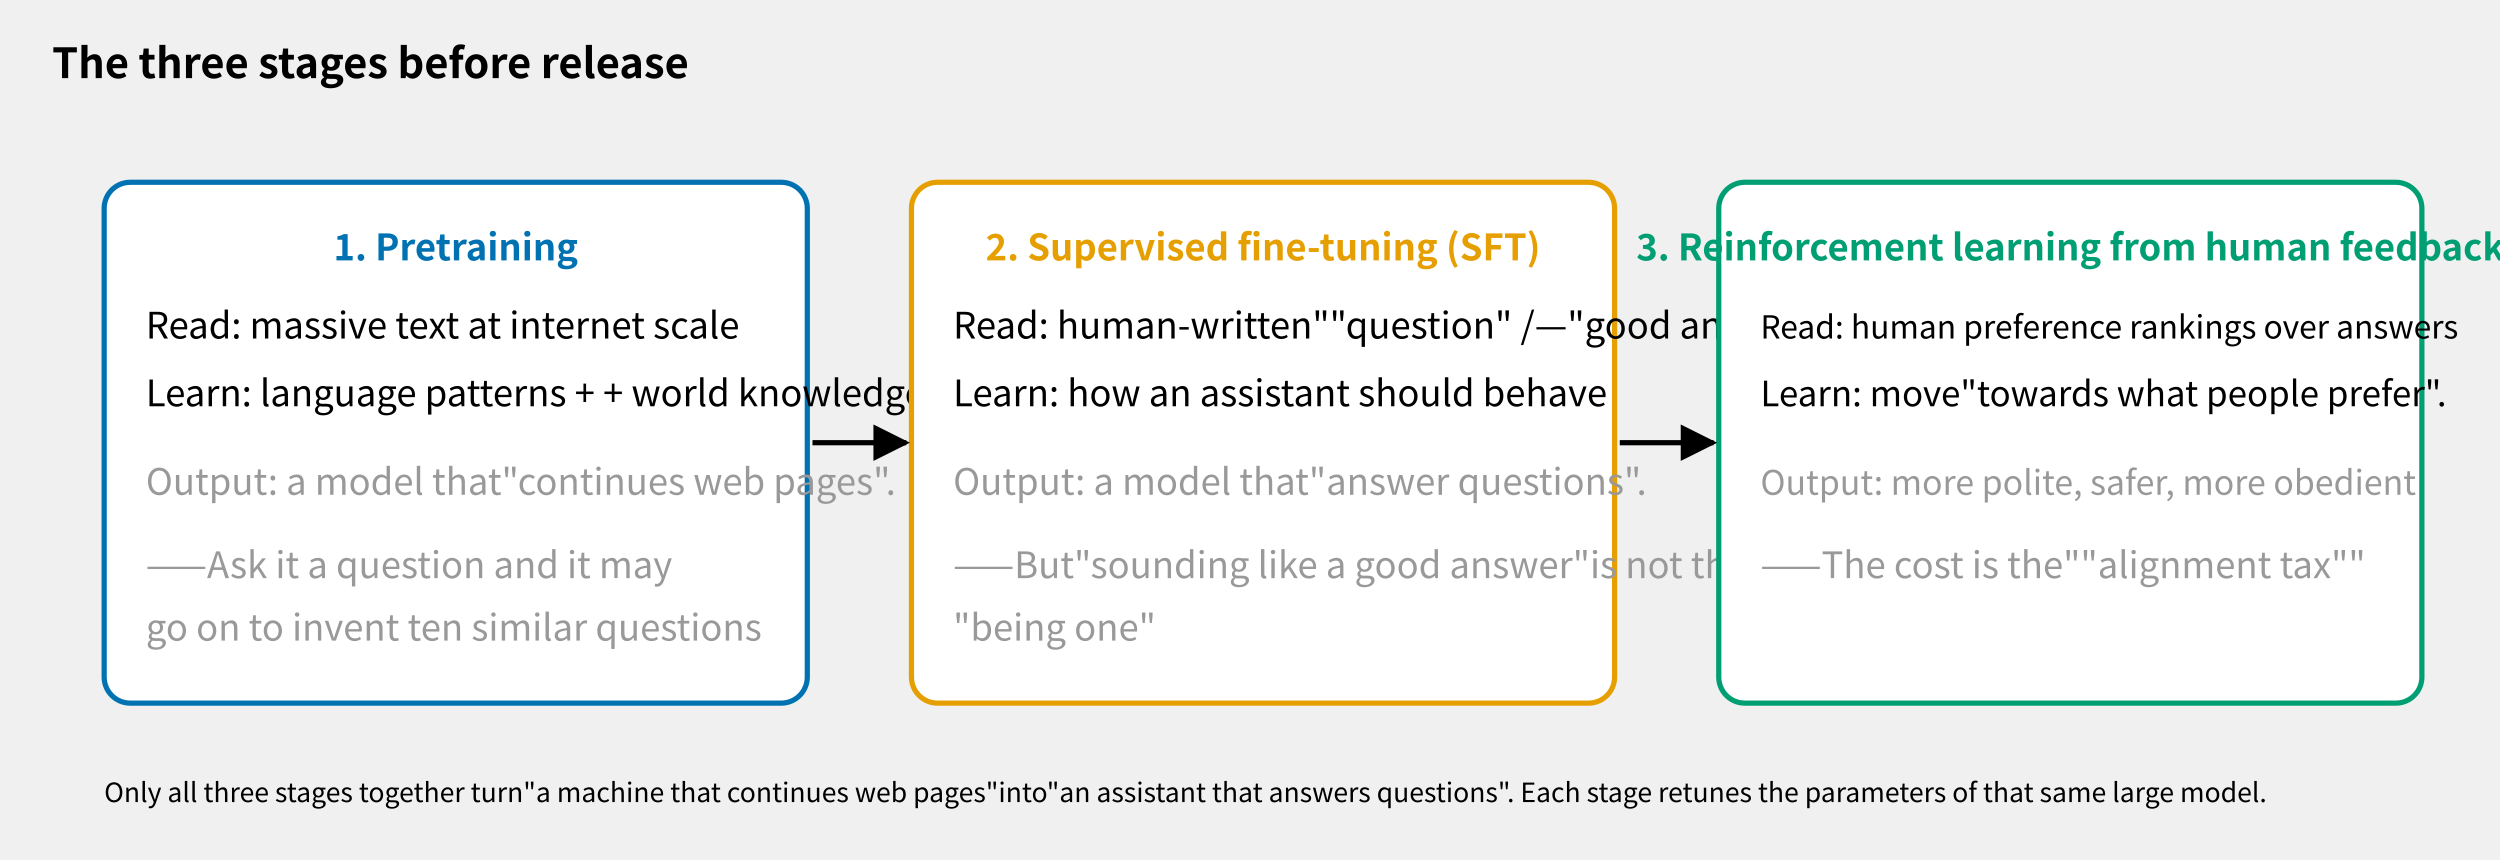
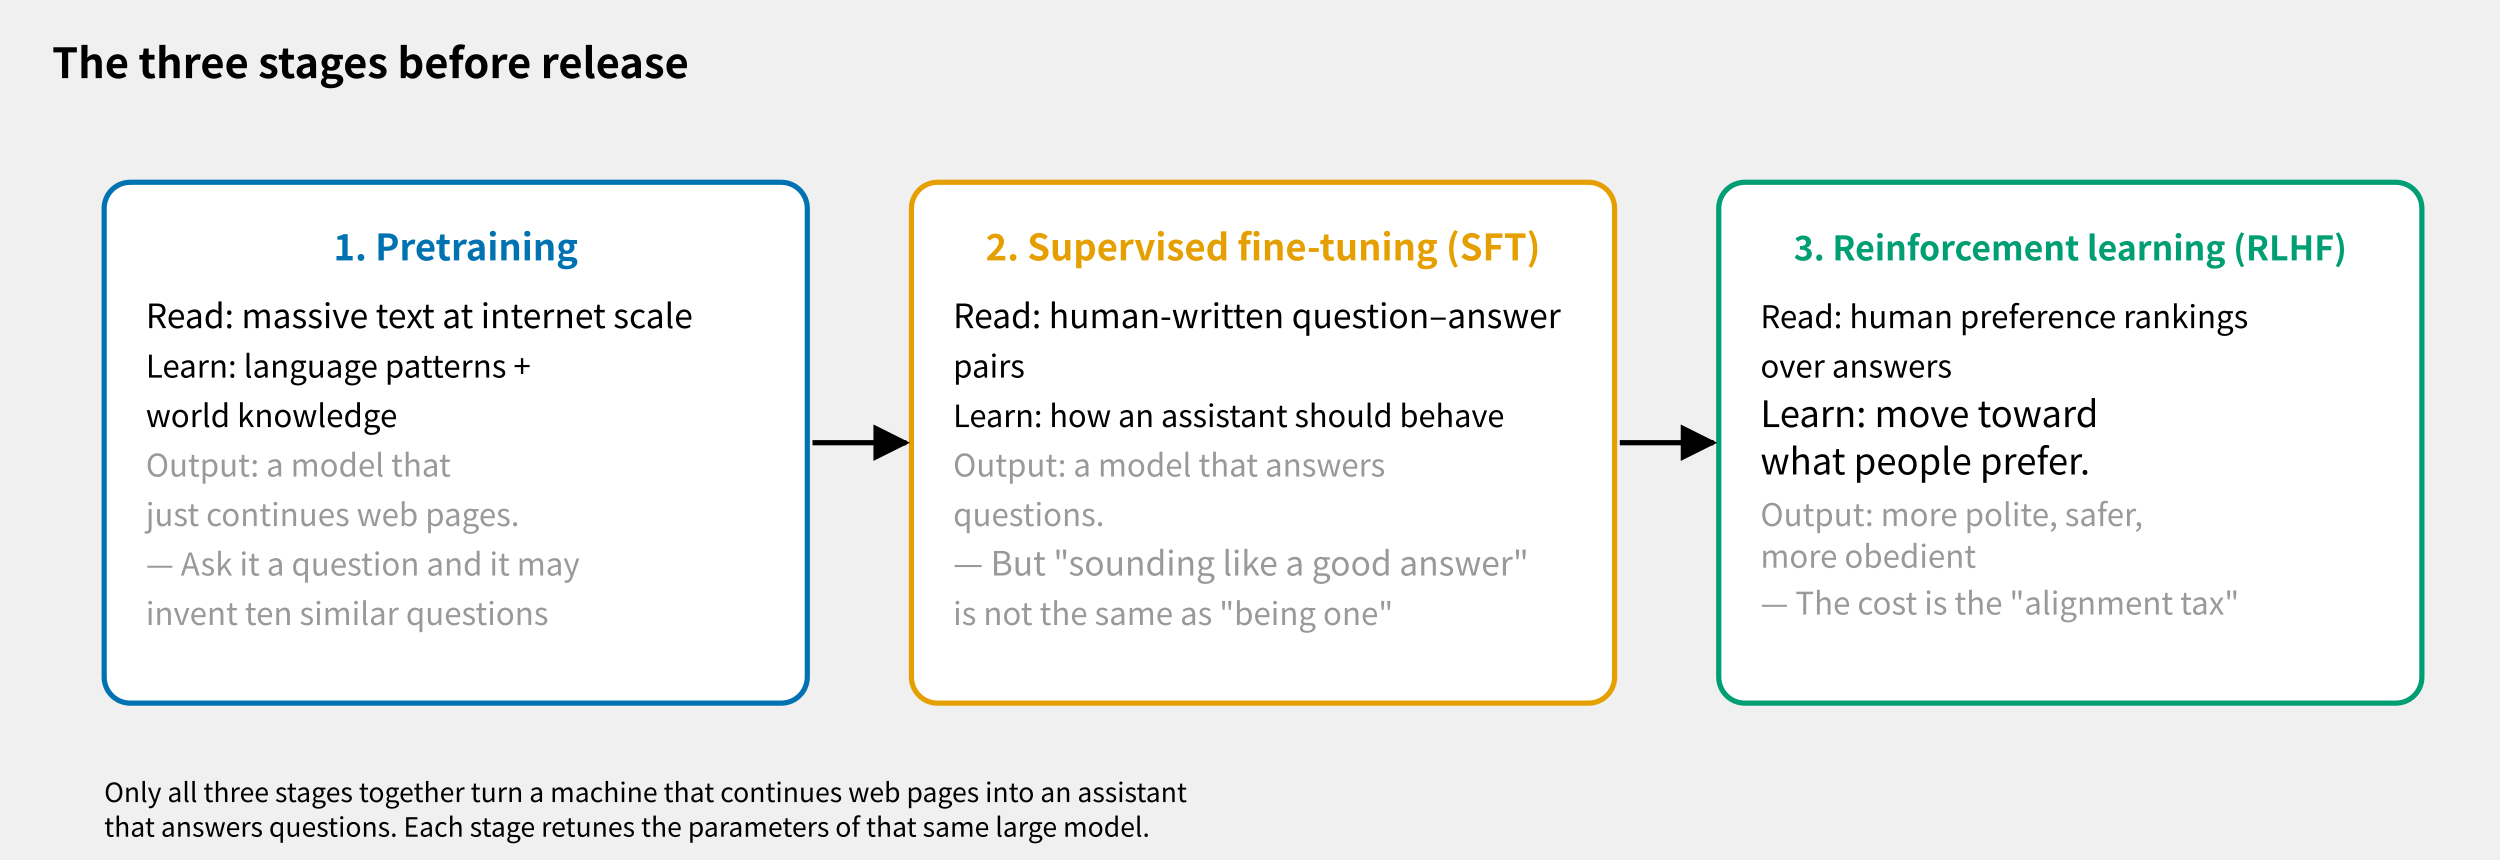
<svg xmlns="http://www.w3.org/2000/svg" width="960" height="330" viewBox="0 0 960 330">
  <defs>
    <marker id="arr" viewBox="0 0 10 10" refX="9" refY="5" markerWidth="7" markerHeight="7" orient="auto-start-reverse">
      <path d="M 0 0 L 10 5 L 0 10 z" fill="#000000" />
    </marker>
  </defs>
  <text x="20" y="30" font-size="16" font-weight="bold" fill="#000000" font-family="Noto Sans CJK SC, sans-serif">The three stages before release</text>
-   <g font-family="Noto Sans CJK SC, sans-serif" font-size="14" fill="#000000">
+   <g font-family="Noto Sans CJK SC, sans-serif" font-size="12" fill="#000000">
    <rect x="40" y="70" width="270" height="200" rx="10" fill="#ffffff" stroke="#0072B2" stroke-width="2" />
-     <text x="175" y="100" text-anchor="middle" font-weight="bold" fill="#0072B2">1. Pretraining</text>
-     <text x="56" y="130">Read: massive text at internet scale</text>
-     <text x="56" y="156">Learn: language patterns + + world knowledge</text>
-     <text x="56" y="190" fill="#999999">Output: a model that"continues web pages".</text>
-     <text x="56" y="222" fill="#999999">——Ask it a question and it may</text>
-     <text x="56" y="246" fill="#999999">go on to invent ten similar questions</text>
+     <text x="175" y="100" text-anchor="middle" font-size="14" font-weight="bold" fill="#0072B2">1. Pretraining</text>
+     <text x="56" y="126" font-size="12.9">Read: massive text at internet scale</text>
+     <text x="56" y="145">Learn: language patterns +</text>
+     <text x="56" y="164">world knowledge</text>
+     <text x="56" y="183" fill="#999999">Output: a model that</text>
+     <text x="56" y="202" fill="#999999">just continues web pages.</text>
+     <text x="56" y="221" fill="#999999">— Ask it a question and it may</text>
+     <text x="56" y="240" fill="#999999">invent ten similar questions</text>
    <rect x="350" y="70" width="270" height="200" rx="10" fill="#ffffff" stroke="#E69F00" stroke-width="2" />
-     <text x="485" y="100" text-anchor="middle" font-weight="bold" fill="#E69F00">2. Supervised fine-tuning (SFT)</text>
-     <text x="366" y="130">Read: human-written""question" /—"good answer""pairs</text>
-     <text x="366" y="156">Learn: how an assistant should behave</text>
-     <text x="366" y="190" fill="#999999">Output: a model that"answer questions".</text>
-     <text x="366" y="222" fill="#999999">——But"sounding like a good answer"is not the same as</text>
-     <text x="366" y="246" fill="#999999">"being one"</text>
+     <text x="485" y="100" text-anchor="middle" font-size="14" font-weight="bold" fill="#E69F00">2. Supervised fine-tuning (SFT)</text>
+     <text x="366" y="126" font-size="12.9">Read: human-written question–answer</text>
+     <text x="366" y="145">pairs</text>
+     <text x="366" y="164" font-size="11.8">Learn: how an assistant should behave</text>
+     <text x="366" y="183" fill="#999999">Output: a model that answers</text>
+     <text x="366" y="202" fill="#999999">questions.</text>
+     <text x="366" y="221" fill="#999999" font-size="12.9">— But "sounding like a good answer"</text>
+     <text x="366" y="240" fill="#999999">is not the same as "being one"</text>
    <rect x="660" y="70" width="270" height="200" rx="10" fill="#ffffff" stroke="#009E73" stroke-width="2" />
-     <text x="795" y="100" text-anchor="middle" font-weight="bold" fill="#009E73">3. Reinforcement learning from human feedback</text>
-     <text x="676" y="130" font-size="12.2">Read: human preference rankings over answers</text>
-     <text x="676" y="156" font-size="13.4">Learn: move"towards what people prefer".</text>
-     <text x="676" y="190" fill="#999999" font-size="13.0">Output: more polite, safer, more obedient</text>
-     <text x="676" y="222" fill="#999999">——The cost is the""alignment tax""</text>
+     <text x="795" y="100" text-anchor="middle" font-size="13" font-weight="bold" fill="#009E73">3. Reinforcement learning (RLHF)</text>
+     <text x="676" y="126">Read: human preference rankings</text>
+     <text x="676" y="145">over answers</text>
+     <text x="676" y="164" font-size="14.0">Learn: move toward</text>
+     <text x="676" y="182.2" font-size="14.0">what people prefer.</text>
+     <text x="676" y="202" fill="#999999">Output: more polite, safer,</text>
+     <text x="676" y="218" fill="#999999">more obedient</text>
+     <text x="676" y="236" fill="#999999">— The cost is the "alignment tax"</text>
  </g>
  <path d="M 312 170 L 348 170" stroke="#000000" stroke-width="2" marker-end="url(#arr)" />
  <path d="M 622 170 L 658 170" stroke="#000000" stroke-width="2" marker-end="url(#arr)" />
-   <text x="40" y="308" font-size="10.2" font-family="Noto Sans CJK SC, sans-serif" fill="#000000">Only all three stages together turn"a machine that continues web pages"into"an assistant that answers questions". Each stage retunes the parameters of that same large model.</text>
+   <text x="40" y="308" font-size="10.2" font-family="Noto Sans CJK SC, sans-serif" fill="#000000">Only all three stages together turn a machine that continues web pages into an assistant</text>
+   <text x="40" y="321.3" font-size="10.2" font-family="Noto Sans CJK SC, sans-serif" fill="#000000">that answers questions. Each stage retunes the parameters of that same large model.</text>
</svg>
